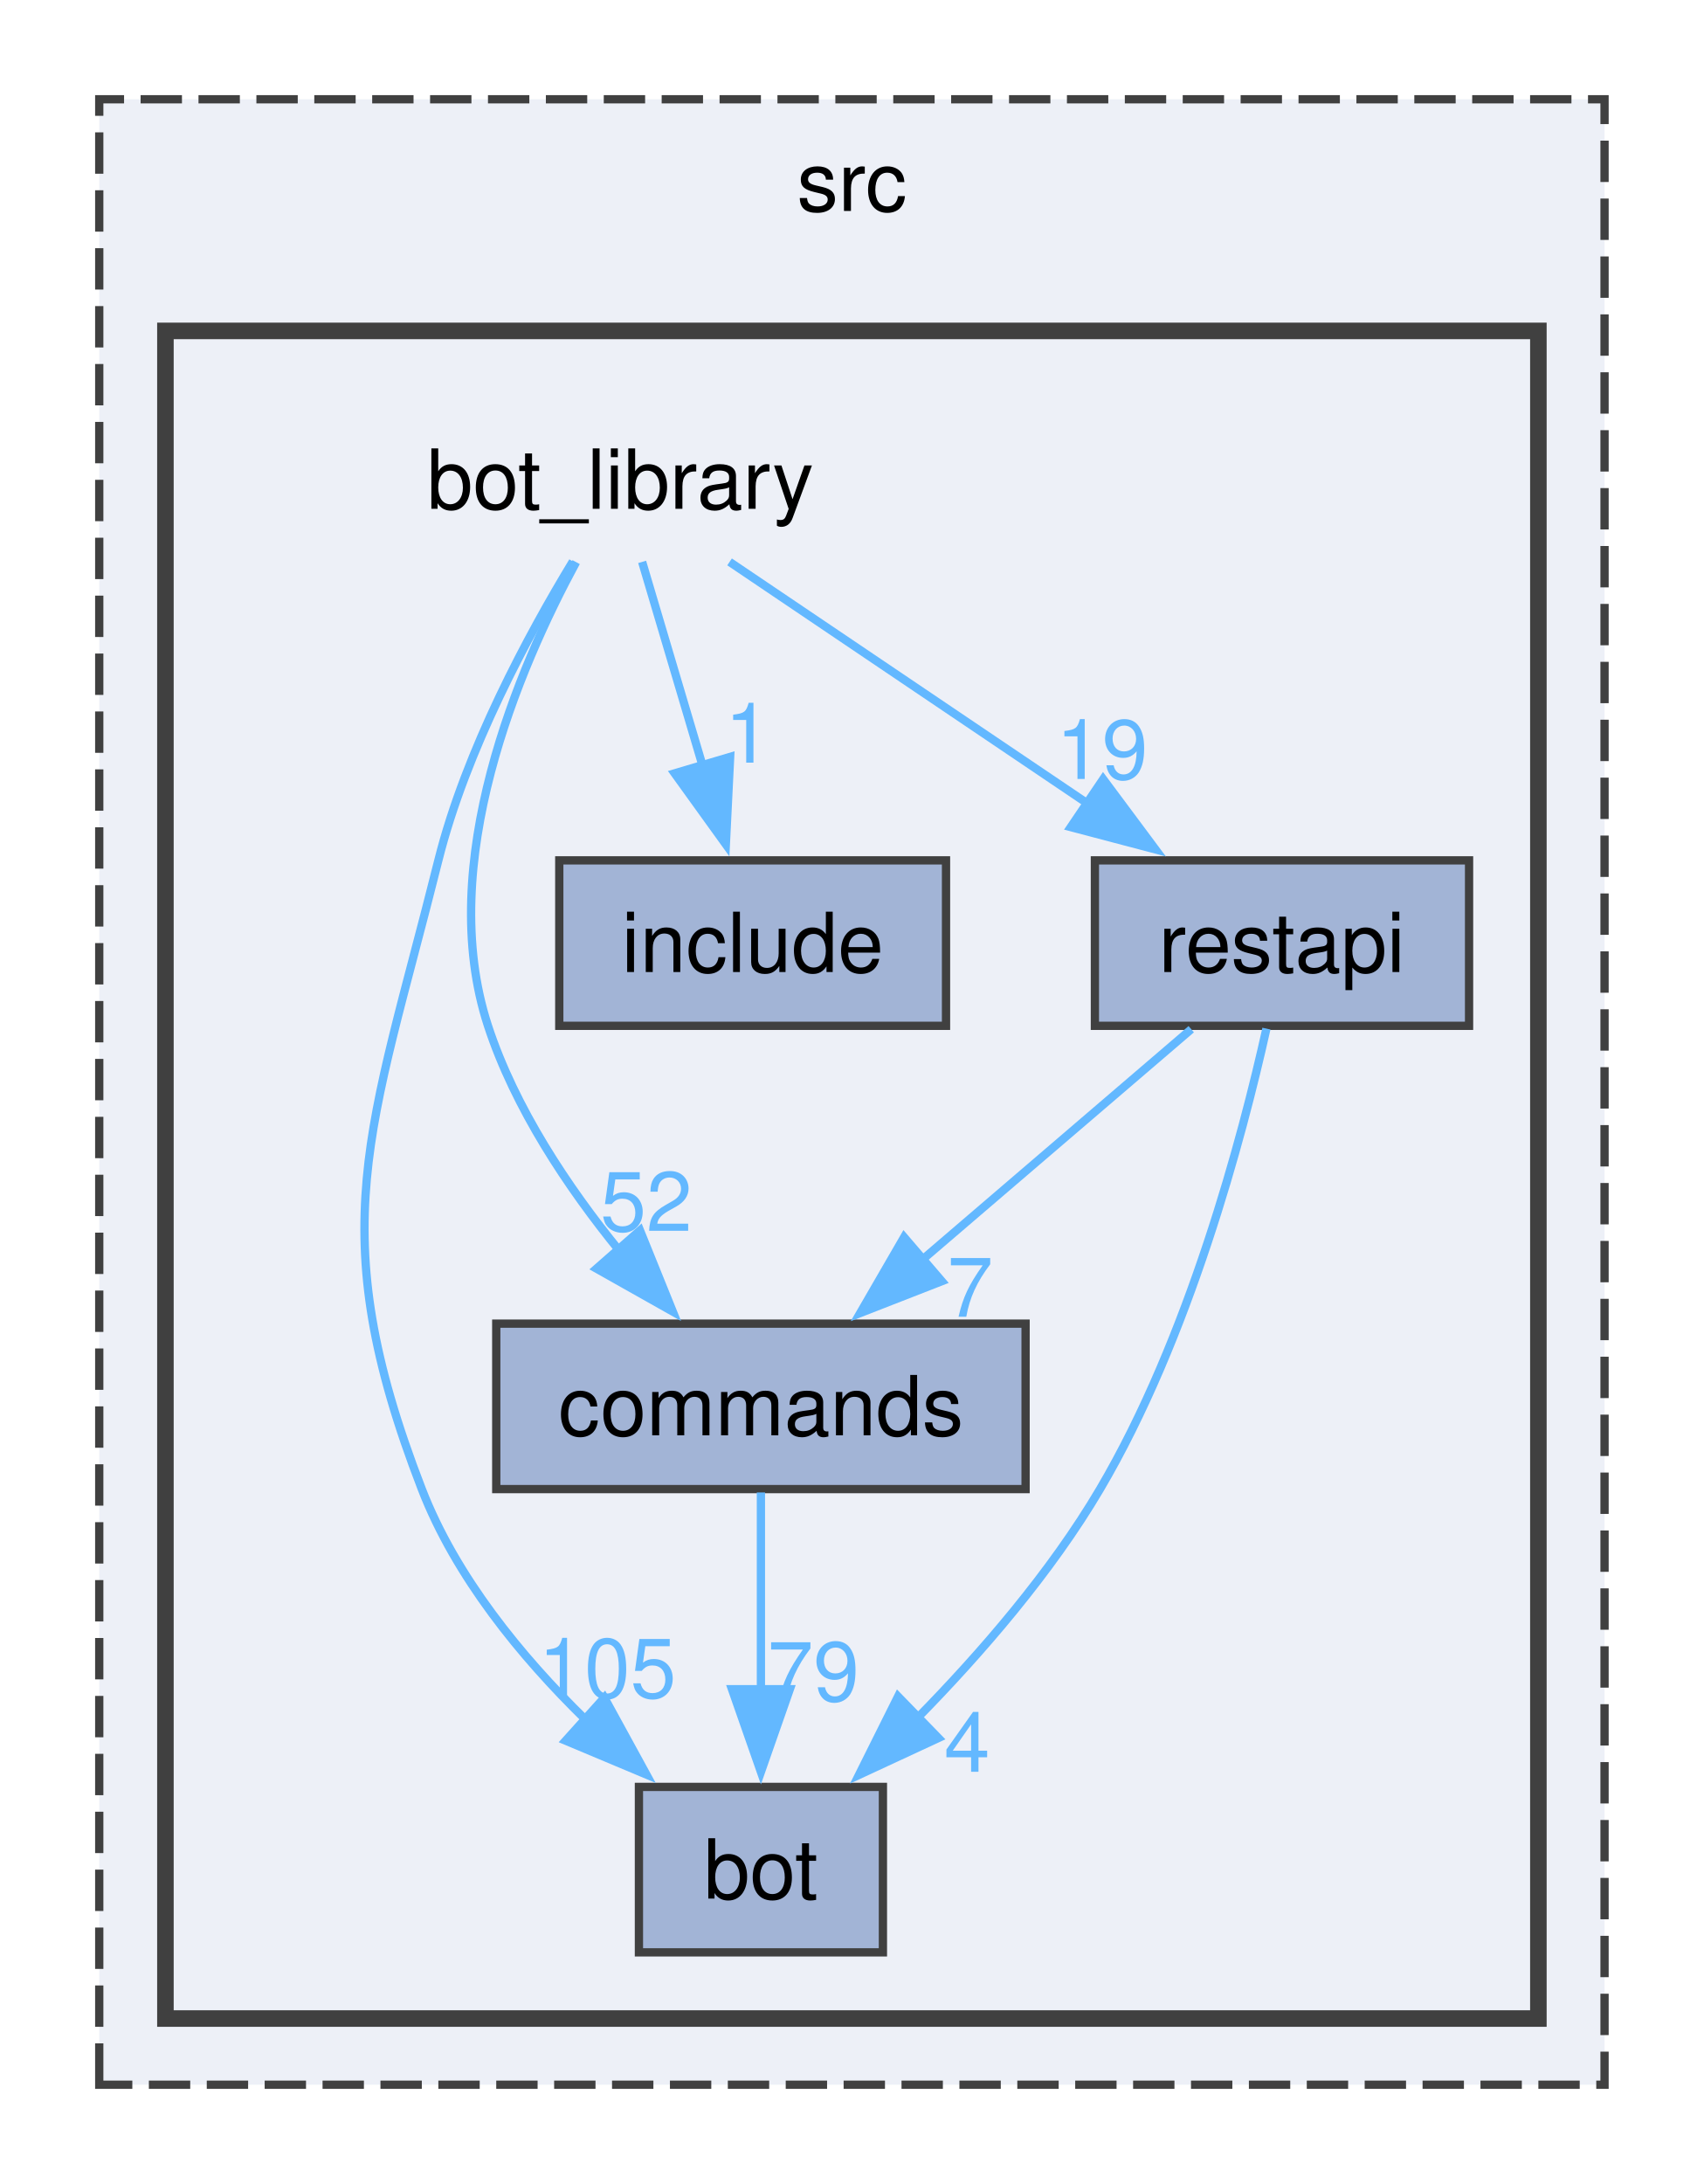
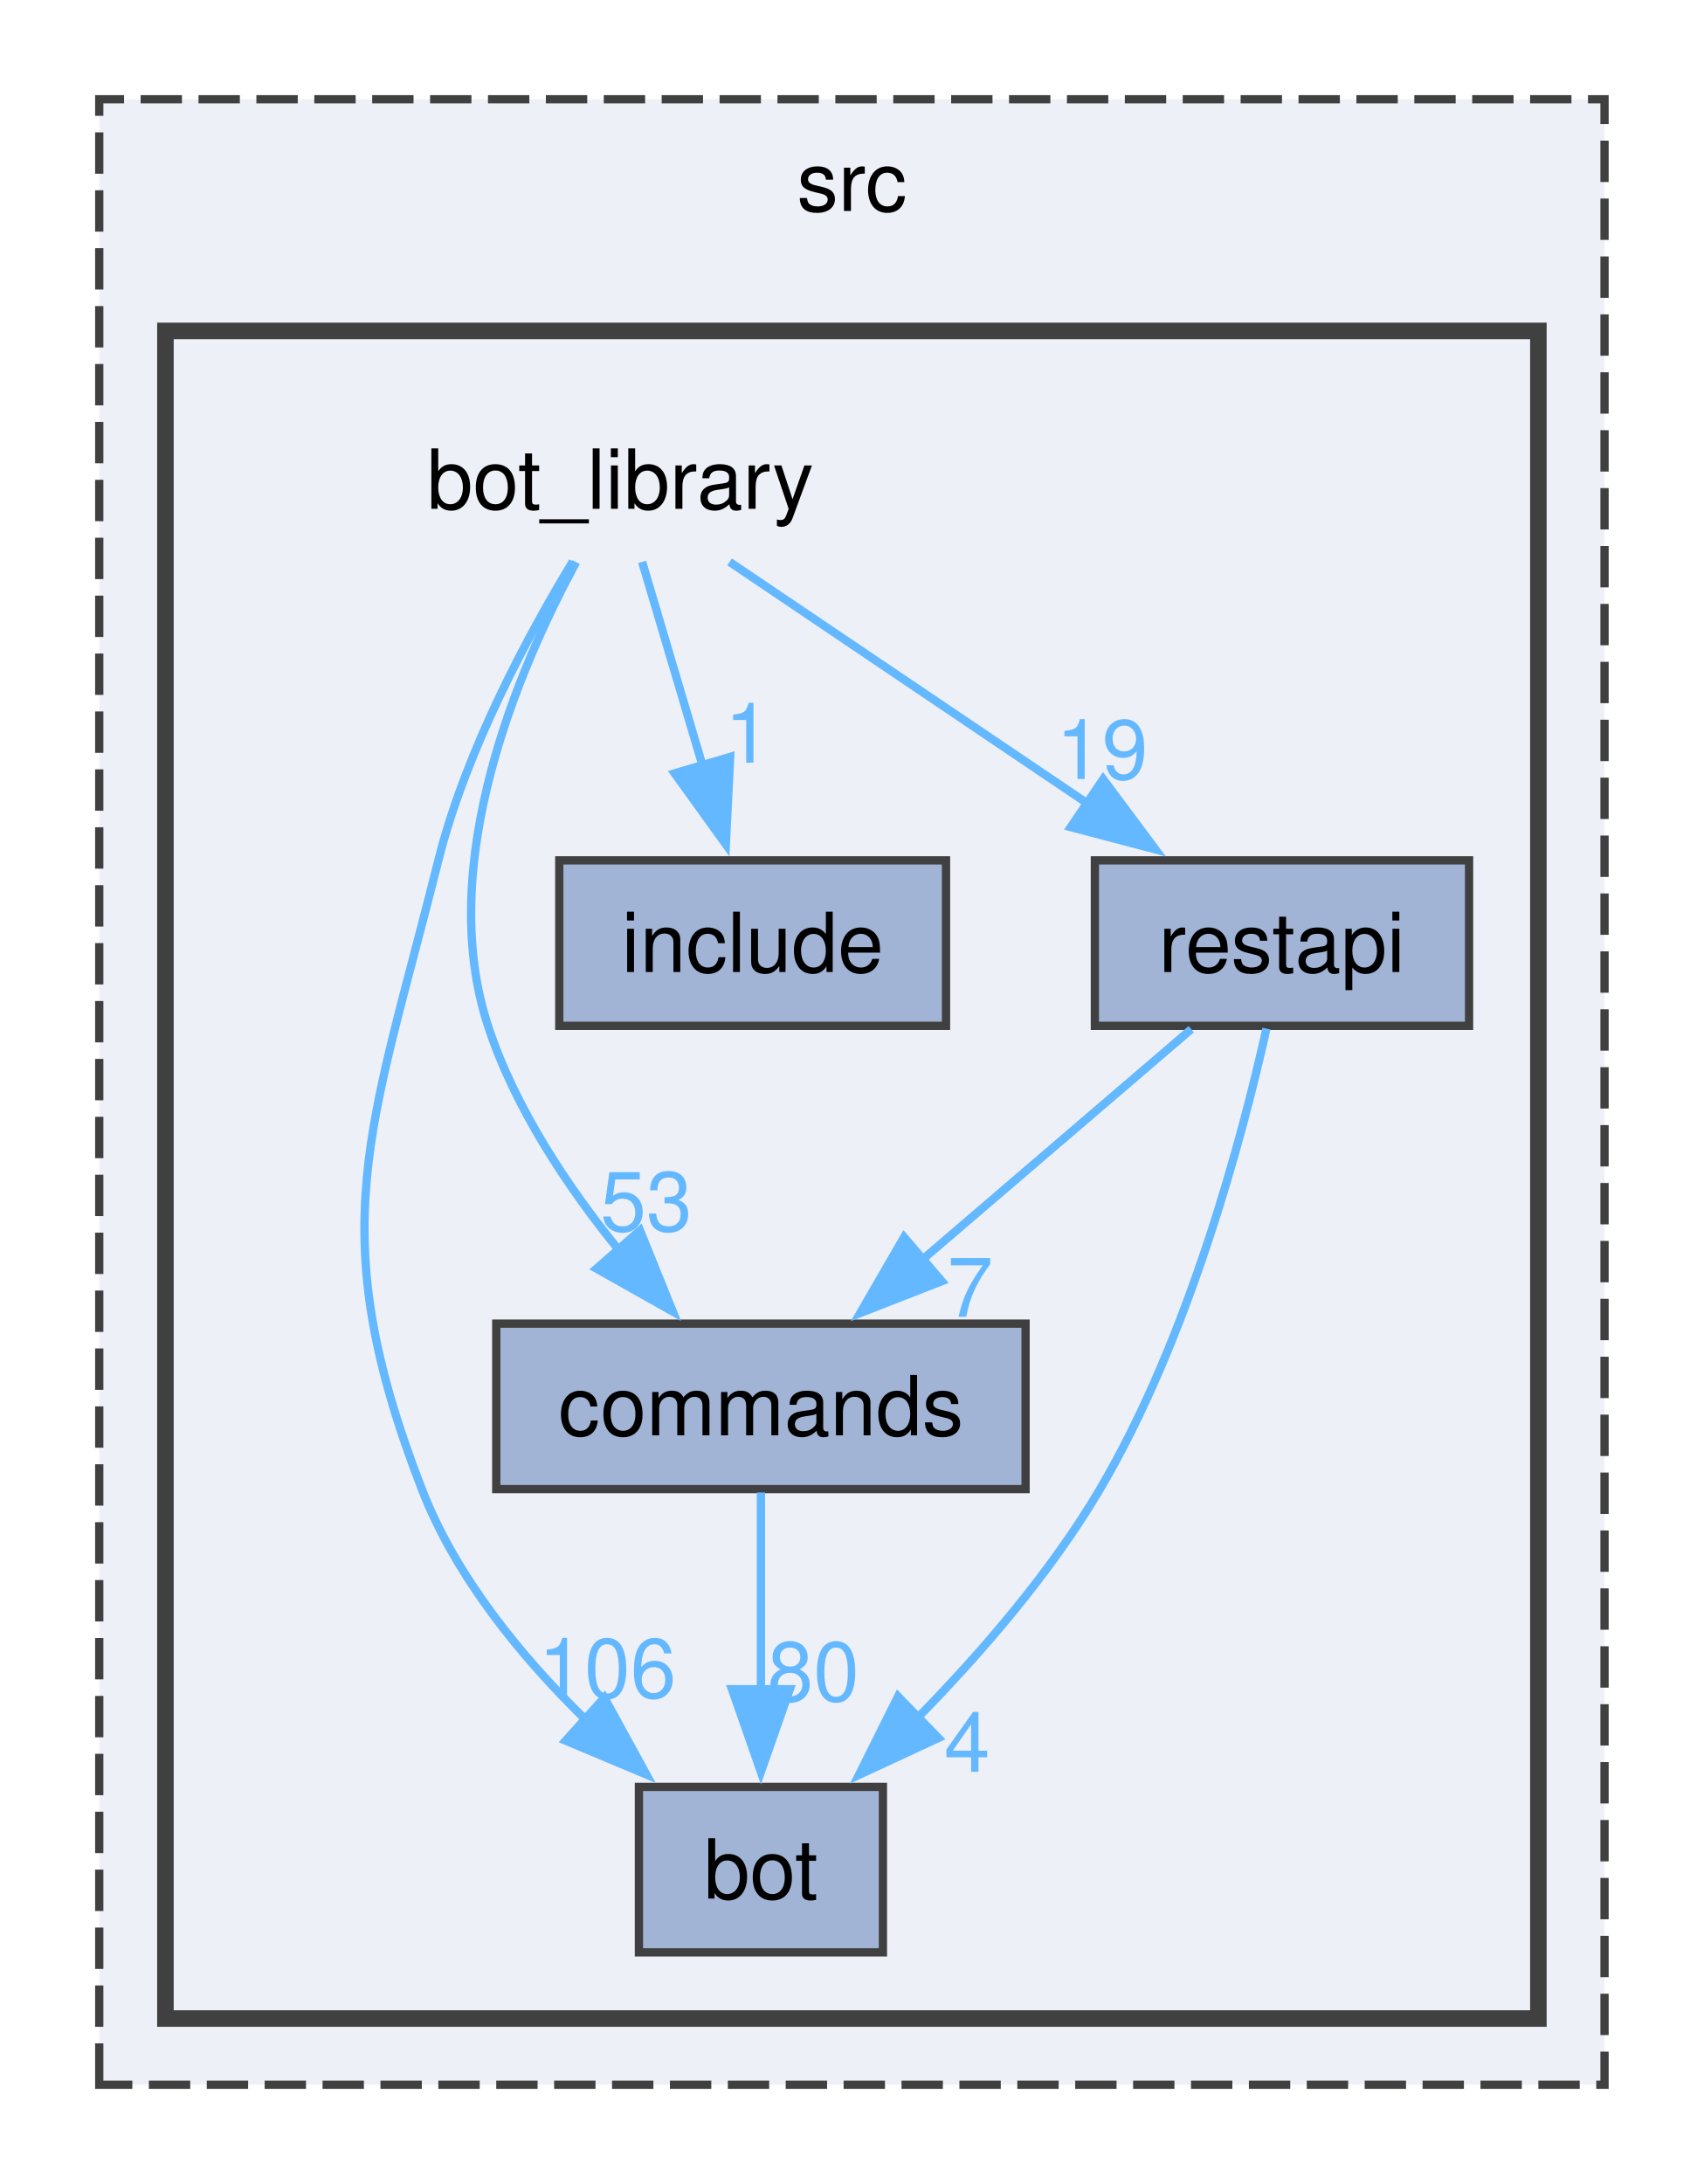
<svg xmlns="http://www.w3.org/2000/svg" xmlns:xlink="http://www.w3.org/1999/xlink" width="206pt" height="264pt" viewBox="0.00 0.00 206.00 264.00">
  <g id="graph0" class="graph" transform="scale(1 1) rotate(0) translate(4 260)">
    <g id="clust1" class="cluster">
      <g id="a_clust1">
        <a xlink:href="dir_68267d1309a1af8e8297ef4c3efbcdba.html" target="_top" xlink:title="src">
          <polygon fill="#edf0f7" stroke="#404040" stroke-dasharray="5,2" points="8,-8 8,-248 190,-248 190,-8 8,-8" />
          <text text-anchor="middle" x="99" y="-234.5" font-family="Helvetica,sans-Serif" font-size="10.00">src</text>
        </a>
      </g>
    </g>
    <g id="clust2" class="cluster">
      <g id="a_clust2">
        <a xlink:href="dir_be3b34367be430ae387384d9c29f3df4.html" target="_top">
          <polygon fill="#edf0f7" stroke="#404040" stroke-width="2" points="16,-16 16,-220 182,-220 182,-16 16,-16" />
        </a>
      </g>
    </g>
    <g id="node1" class="node">
      <text text-anchor="middle" x="71" y="-198.5" font-family="Helvetica,sans-Serif" font-size="10.00">bot_library</text>
    </g>
    <g id="node2" class="node">
      <g id="a_node2">
        <a xlink:href="dir_cac0b191d0d7d0dd67d730930ce5fa13.html" target="_top" xlink:title="bot">
          <polygon fill="#a2b4d6" stroke="#404040" points="102.75,-44 73.25,-44 73.25,-24 102.75,-24 102.75,-44" />
          <text text-anchor="middle" x="88" y="-30.5" font-family="Helvetica,sans-Serif" font-size="10.00">bot</text>
        </a>
      </g>
    </g>
    <g id="edge4" class="edge">
      <g id="a_edge4">
        <a xlink:href="dir_000002_000001.html" target="_top">
          <path fill="none" stroke="#63b8ff" d="M65.26,-192.13C59.93,-183.35 52.34,-169.33 49,-156 40.8,-123.22 34.8,-111.51 47,-80 51.1,-69.4 58.99,-59.77 66.77,-52.16" />
          <polygon fill="#63b8ff" stroke="#63b8ff" points="69.07,-54.79 74.16,-45.49 64.39,-49.59 69.07,-54.79" />
        </a>
      </g>
      <g id="a_edge4-headlabel">
-         <a xlink:href="dir_000002_000001.html" target="_top" xlink:title="105">
-           <text text-anchor="middle" x="69.43" y="-54.79" font-family="Helvetica,sans-Serif" font-size="10.00" fill="#63b8ff">105</text>
+         <a xlink:href="dir_000002_000001.html" target="_top" xlink:title="106">
+           <text text-anchor="middle" x="69.43" y="-54.79" font-family="Helvetica,sans-Serif" font-size="10.00" fill="#63b8ff">106</text>
        </a>
      </g>
    </g>
    <g id="node3" class="node">
      <g id="a_node3">
        <a xlink:href="dir_261c5c8db3e2632ea4bb1b96cd6e78dc.html" target="_top" xlink:title="commands">
          <polygon fill="#a2b4d6" stroke="#404040" points="120,-100 56,-100 56,-80 120,-80 120,-100" />
          <text text-anchor="middle" x="88" y="-86.5" font-family="Helvetica,sans-Serif" font-size="10.00">commands</text>
        </a>
      </g>
    </g>
    <g id="edge1" class="edge">
      <g id="a_edge1">
-         <a xlink:href="dir_000002_000006.html" target="_top">
+         <a xlink:href="dir_000002_000007.html" target="_top">
          <path fill="none" stroke="#63b8ff" d="M65.66,-192.05C58.81,-179.41 48.56,-155.66 55,-136 58.26,-126.05 64.64,-116.48 70.94,-108.75" />
          <polygon fill="#63b8ff" stroke="#63b8ff" points="73.38,-111.27 77.35,-101.45 68.12,-106.65 73.38,-111.27" />
        </a>
      </g>
      <g id="a_edge1-headlabel">
-         <a xlink:href="dir_000002_000006.html" target="_top" xlink:title="52">
-           <text text-anchor="middle" x="74.14" y="-111.21" font-family="Helvetica,sans-Serif" font-size="10.00" fill="#63b8ff">52</text>
+         <a xlink:href="dir_000002_000007.html" target="_top" xlink:title="53">
+           <text text-anchor="middle" x="74.14" y="-111.21" font-family="Helvetica,sans-Serif" font-size="10.00" fill="#63b8ff">53</text>
        </a>
      </g>
    </g>
    <g id="node4" class="node">
      <g id="a_node4">
        <a xlink:href="dir_c4d2f9b4f1f7fe32328b7bf14437c809.html" target="_top" xlink:title="include">
          <polygon fill="#a2b4d6" stroke="#404040" points="110.38,-156 63.62,-156 63.62,-136 110.38,-136 110.38,-156" />
          <text text-anchor="middle" x="87" y="-142.5" font-family="Helvetica,sans-Serif" font-size="10.00">include</text>
        </a>
      </g>
    </g>
    <g id="edge3" class="edge">
      <g id="a_edge3">
-         <a xlink:href="dir_000002_000019.html" target="_top">
+         <a xlink:href="dir_000002_000020.html" target="_top">
          <path fill="none" stroke="#63b8ff" d="M73.64,-192.08C75.62,-185.4 78.41,-175.99 80.93,-167.5" />
          <polygon fill="#63b8ff" stroke="#63b8ff" points="84.28,-168.51 83.76,-157.93 77.57,-166.52 84.28,-168.51" />
        </a>
      </g>
      <g id="a_edge3-headlabel">
-         <a xlink:href="dir_000002_000019.html" target="_top" xlink:title="1">
+         <a xlink:href="dir_000002_000020.html" target="_top" xlink:title="1">
          <text text-anchor="middle" x="86.41" y="-167.81" font-family="Helvetica,sans-Serif" font-size="10.00" fill="#63b8ff">1</text>
        </a>
      </g>
    </g>
    <g id="node5" class="node">
      <g id="a_node5">
        <a xlink:href="dir_31c8f4e7515f0a446677b1df1435d5ea.html" target="_top" xlink:title="restapi">
          <polygon fill="#a2b4d6" stroke="#404040" points="173.62,-156 128.38,-156 128.38,-136 173.62,-136 173.62,-156" />
          <text text-anchor="middle" x="151" y="-142.5" font-family="Helvetica,sans-Serif" font-size="10.00">restapi</text>
        </a>
      </g>
    </g>
    <g id="edge2" class="edge">
      <g id="a_edge2">
-         <a xlink:href="dir_000002_000034.html" target="_top">
+         <a xlink:href="dir_000002_000035.html" target="_top">
          <path fill="none" stroke="#63b8ff" d="M84.21,-192.08C96.04,-184.1 113.65,-172.21 127.82,-162.65" />
          <polygon fill="#63b8ff" stroke="#63b8ff" points="129.38,-165.82 135.71,-157.32 125.46,-160.02 129.38,-165.82" />
        </a>
      </g>
      <g id="a_edge2-headlabel">
-         <a xlink:href="dir_000002_000034.html" target="_top" xlink:title="19">
+         <a xlink:href="dir_000002_000035.html" target="_top" xlink:title="19">
          <text text-anchor="middle" x="129.24" y="-165.84" font-family="Helvetica,sans-Serif" font-size="10.00" fill="#63b8ff">19</text>
        </a>
      </g>
    </g>
    <g id="edge5" class="edge">
      <g id="a_edge5">
-         <a xlink:href="dir_000006_000001.html" target="_top">
+         <a xlink:href="dir_000007_000001.html" target="_top">
          <path fill="none" stroke="#63b8ff" d="M88,-79.59C88,-73.01 88,-63.96 88,-55.73" />
          <polygon fill="#63b8ff" stroke="#63b8ff" points="91.5,-55.81 88,-45.81 84.5,-55.81 91.5,-55.81" />
        </a>
      </g>
      <g id="a_edge5-headlabel">
-         <a xlink:href="dir_000006_000001.html" target="_top" xlink:title="79">
-           <text text-anchor="middle" x="94.34" y="-54.39" font-family="Helvetica,sans-Serif" font-size="10.00" fill="#63b8ff">79</text>
+         <a xlink:href="dir_000007_000001.html" target="_top" xlink:title="80">
+           <text text-anchor="middle" x="94.34" y="-54.39" font-family="Helvetica,sans-Serif" font-size="10.00" fill="#63b8ff">80</text>
        </a>
      </g>
    </g>
    <g id="edge7" class="edge">
      <g id="a_edge7">
-         <a xlink:href="dir_000034_000001.html" target="_top">
+         <a xlink:href="dir_000035_000001.html" target="_top">
          <path fill="none" stroke="#63b8ff" d="M149.12,-135.66C146.2,-122.56 139.77,-98.27 129,-80 123.07,-69.94 114.63,-60.19 106.94,-52.35" />
          <polygon fill="#63b8ff" stroke="#63b8ff" points="109.46,-49.91 99.85,-45.45 104.58,-54.93 109.46,-49.91" />
        </a>
      </g>
      <g id="a_edge7-headlabel">
-         <a xlink:href="dir_000034_000001.html" target="_top" xlink:title="4">
+         <a xlink:href="dir_000035_000001.html" target="_top" xlink:title="4">
          <text text-anchor="middle" x="112.93" y="-45.83" font-family="Helvetica,sans-Serif" font-size="10.00" fill="#63b8ff">4</text>
        </a>
      </g>
    </g>
    <g id="edge6" class="edge">
      <g id="a_edge6">
-         <a xlink:href="dir_000034_000006.html" target="_top">
+         <a xlink:href="dir_000035_000007.html" target="_top">
          <path fill="none" stroke="#63b8ff" d="M140.03,-135.59C131.08,-127.93 118.23,-116.91 107.54,-107.75" />
          <polygon fill="#63b8ff" stroke="#63b8ff" points="109.87,-105.13 100,-101.28 105.31,-110.45 109.87,-105.13" />
        </a>
      </g>
      <g id="a_edge6-headlabel">
-         <a xlink:href="dir_000034_000006.html" target="_top" xlink:title="7">
+         <a xlink:href="dir_000035_000007.html" target="_top" xlink:title="7">
          <text text-anchor="middle" x="113.3" y="-100.83" font-family="Helvetica,sans-Serif" font-size="10.00" fill="#63b8ff">7</text>
        </a>
      </g>
    </g>
  </g>
</svg>
